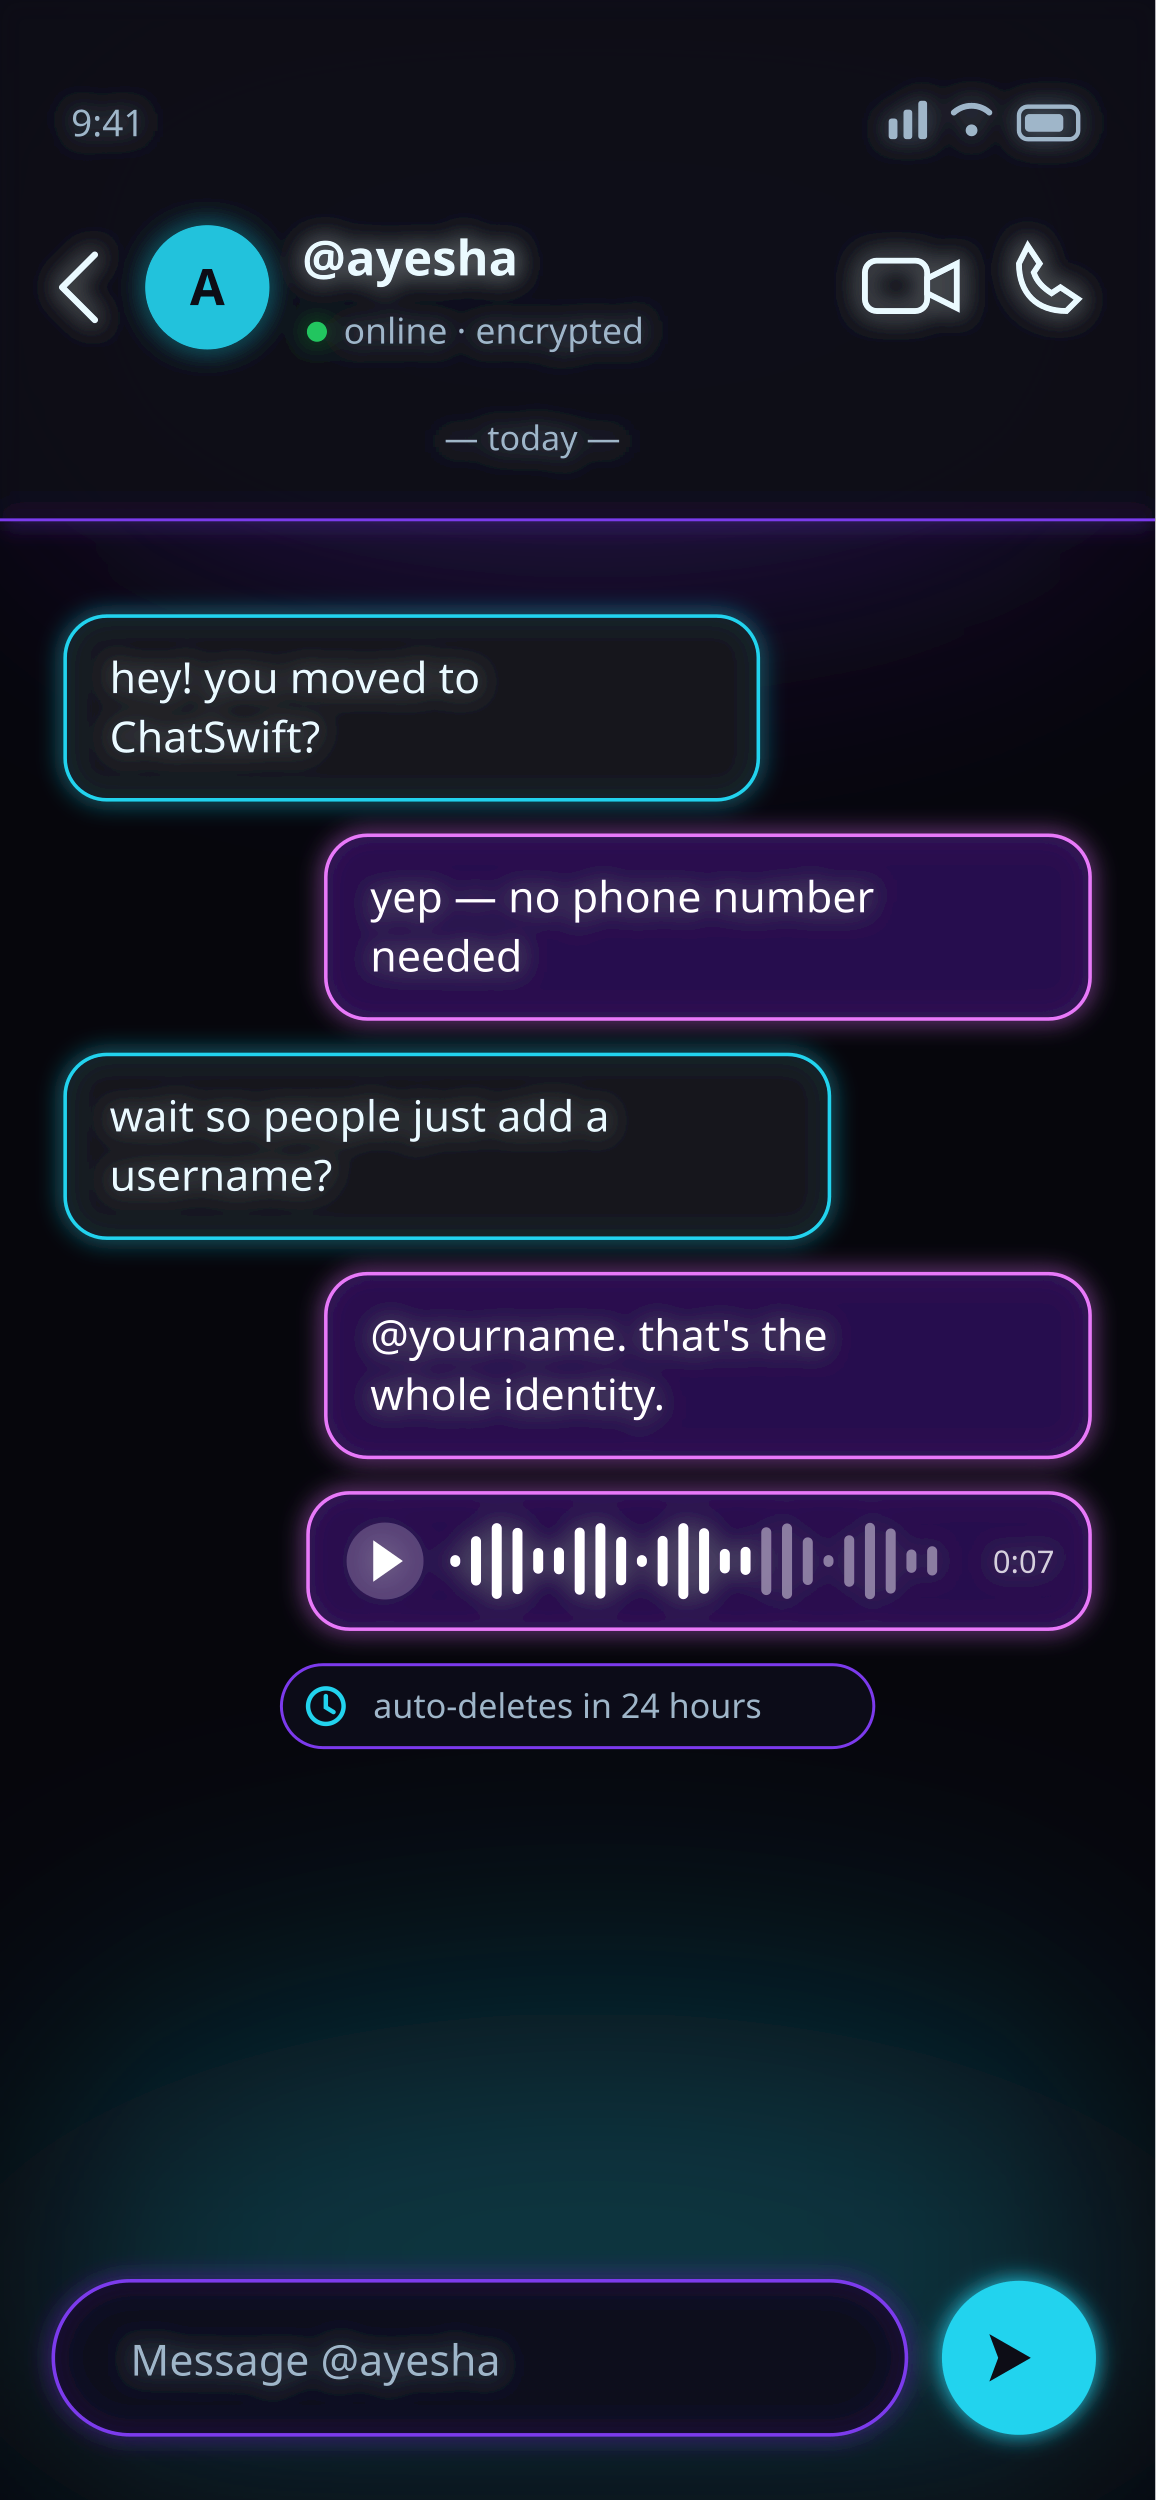
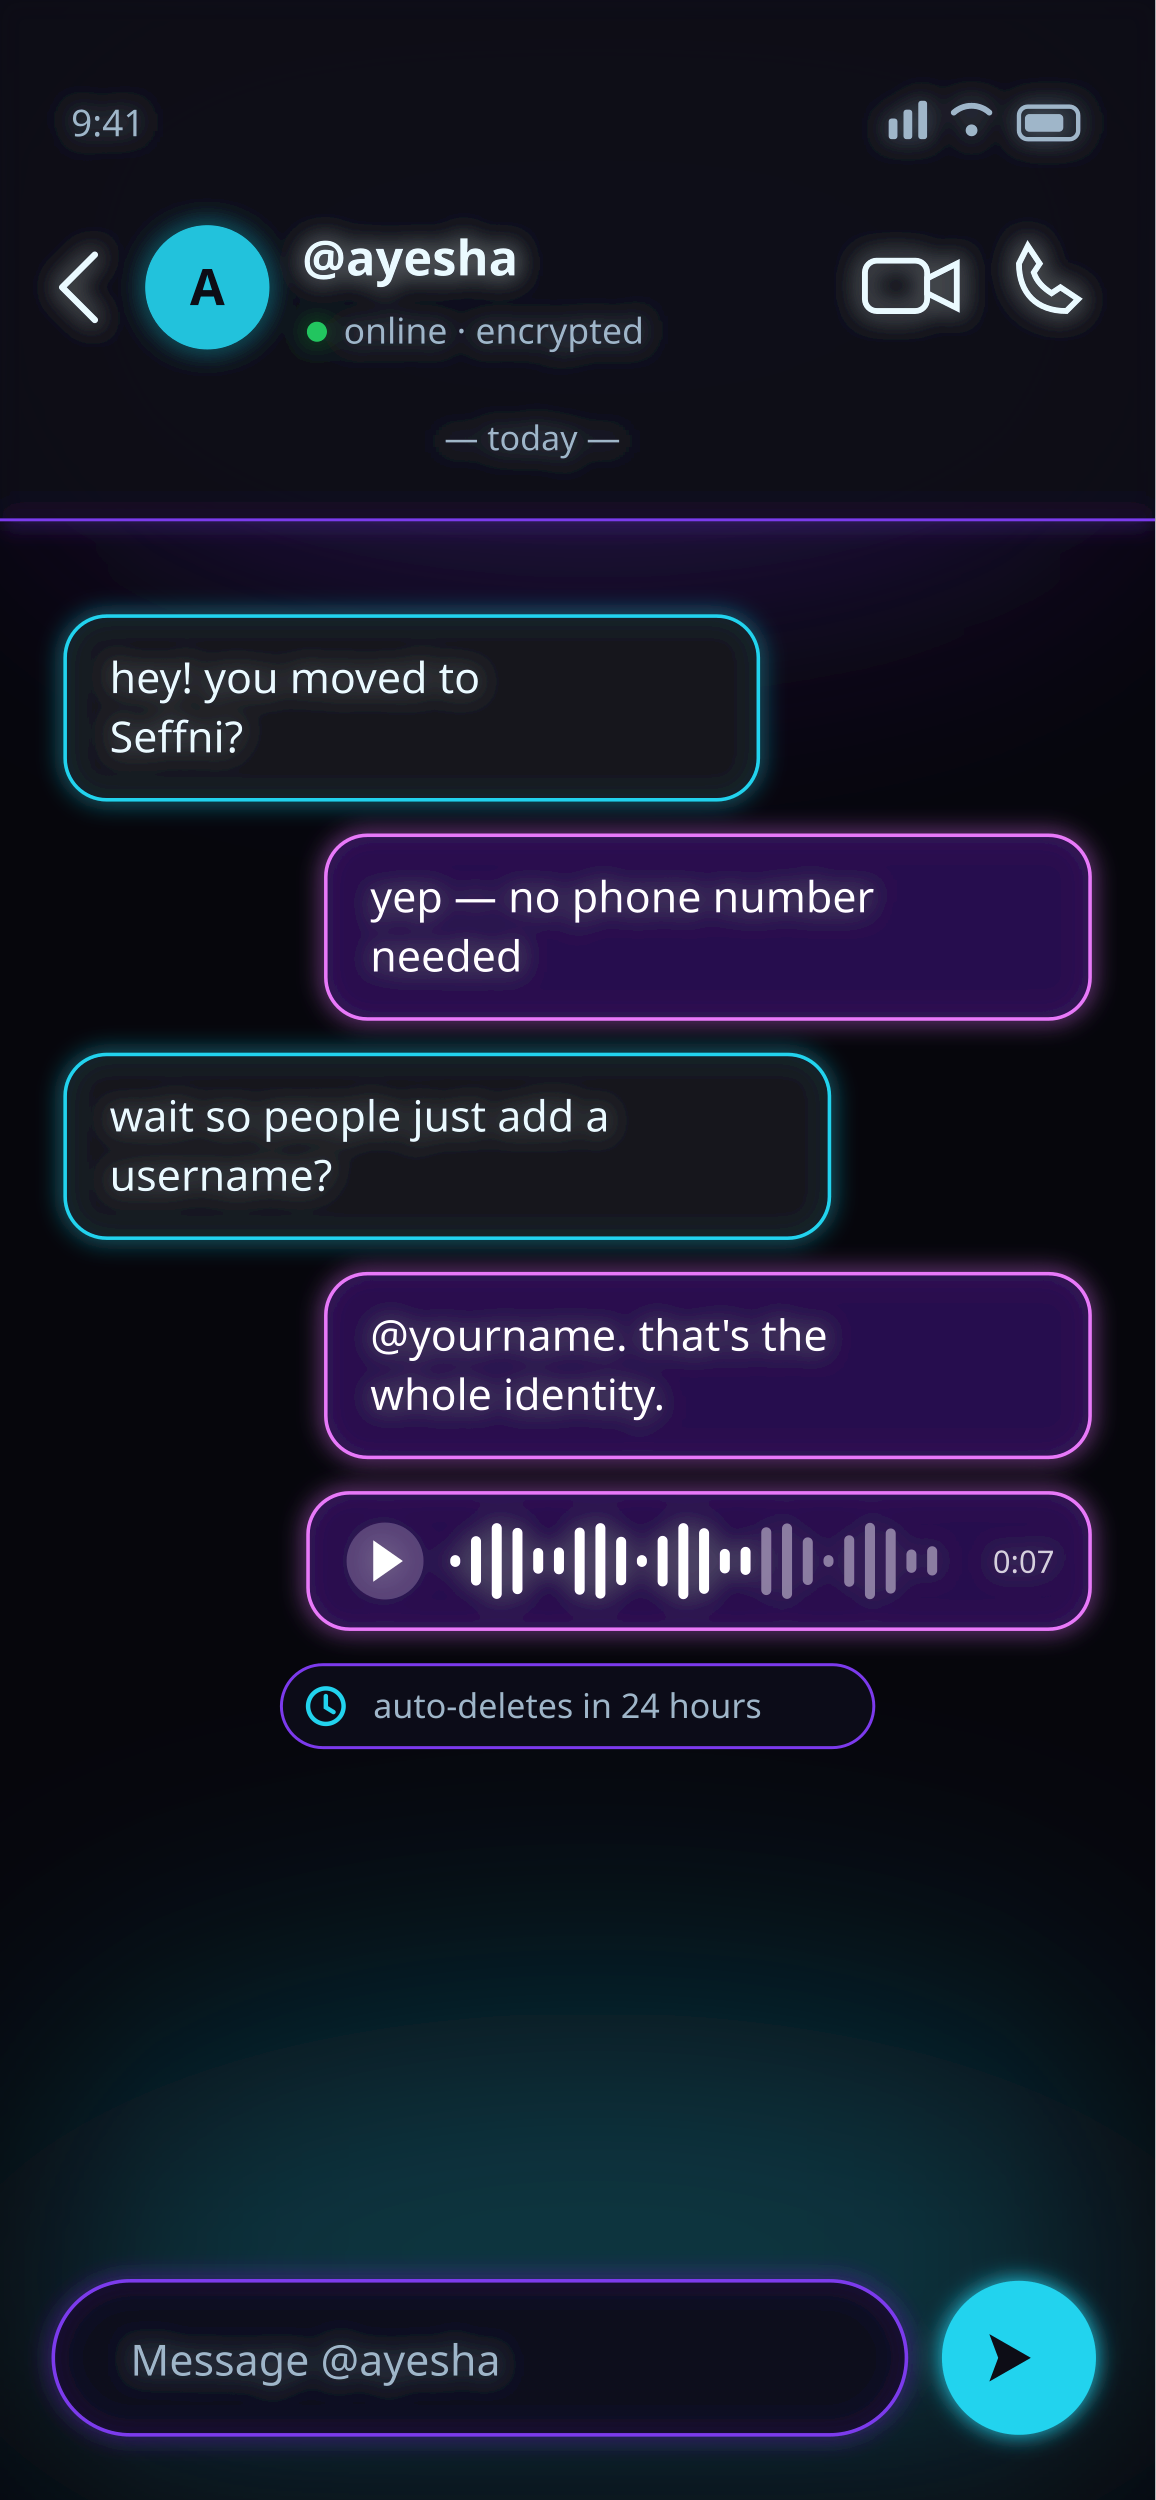
- <svg xmlns="http://www.w3.org/2000/svg" viewBox="0 0 390 844" width="390" height="844" role="img" aria-label="ChatSwift Neon Nights design preview">
+ <svg xmlns="http://www.w3.org/2000/svg" viewBox="0 0 390 844" width="390" height="844" role="img" aria-label="Seffni Neon Nights design preview">
  <defs>
    <filter id="soft" x="-50%" y="-50%" width="200%" height="200%">
      <feGaussianBlur stdDeviation="55" />
    </filter>
    <filter id="ng" x="-60%" y="-60%" width="220%" height="220%">
      <feGaussianBlur stdDeviation="4" result="b" />
      <feMerge>
        <feMergeNode in="b" />
        <feMergeNode in="SourceGraphic" />
      </feMerge>
    </filter>
    <clipPath id="scr">
      <rect width="390" height="844" rx="0" />
    </clipPath>
  </defs>
  <g clip-path="url(#scr)">
    <rect width="390" height="844" fill="#06060c" />
    <g filter="url(#soft)">
      <ellipse cx="200" cy="90" rx="200" ry="90" fill="#7c3aed" opacity=".38" />
      <ellipse cx="200" cy="780" rx="220" ry="100" fill="#22d3ee" opacity=".26" />
    </g>
    <g filter="url(#ng)">
      <rect x="0" y="0" width="390" height="176" rx="0" fill="rgba(14,14,26,.85)" opacity=".97" />
      <rect x="0" y="175" width="390" height="1" fill="#7c3aed" />
      <text x="24" y="46" font-family="Outfit,Segoe UI,sans-serif" font-size="12.5" fill="#9fb6c9">9:41</text>
      <g transform="translate(300,36)" fill="#9fb6c9">
        <rect x="0" y="4" width="3" height="7" rx="1" />
        <rect x="5" y="1" width="3" height="10" rx="1" />
        <rect x="10" y="-2" width="3" height="13" rx="1" />
        <path d="M22 2a9 9 0 0 1 12 0" stroke="#9fb6c9" stroke-width="2" fill="none" stroke-linecap="round" />
        <circle cx="28" cy="8" r="2" />
        <rect x="44" y="0" width="20" height="11" rx="3" stroke="#9fb6c9" stroke-width="1.5" fill="none" />
        <rect x="46" y="2.5" width="13" height="6" rx="1.5" />
      </g>
      <path d="M32 108l-11-11 11-11" stroke="#eafaff" stroke-width="2.2" fill="none" stroke-linecap="round" stroke-linejoin="round" />
      <circle cx="70" cy="97" r="21" fill="#22d3ee" opacity=".9" />
      <text x="70" y="103" text-anchor="middle" font-family="Outfit,Segoe UI,sans-serif" font-size="17" font-weight="700" fill="#0a0a12">A</text>
      <text x="102" y="93" font-family="Outfit,Segoe UI,sans-serif" font-size="16.5" font-weight="600" fill="#eafaff">@ayesha</text>
      <circle cx="107" cy="112" r="3.4" fill="#22c55e" />
      <text x="116" y="116" font-family="Outfit,Segoe UI,sans-serif" font-size="12" fill="#9fb6c9">online · encrypted</text>
      <g transform="translate(292,86)" stroke="#eafaff" stroke-width="2" fill="none" stroke-linecap="round">
        <rect x="0" y="2" width="21" height="17" rx="4" />
        <path d="M21 8l10-5v15l-10-5z" />
      </g>
      <g transform="translate(342,86)" stroke="#eafaff" stroke-width="2" fill="none" stroke-linecap="round">
        <path d="M2 3c0 10 6 16 16 16l4-4-6-4-3 2c-3-2-5-4-6-7l2-3-4-6z" />
      </g>
      <text x="150" y="152" font-family="Outfit,Segoe UI,sans-serif" font-size="11.5" fill="#9fb6c9">— today —</text>
    </g>
    <g filter="url(#ng)">
      <rect x="22" y="208" width="234" height="62" rx="14" fill="rgba(18,18,32,.9)" stroke="#22d3ee" stroke-width="1.2" />
      <text x="37" y="234" font-family="Outfit,Segoe UI,sans-serif" font-size="14.5" fill="#eafaff">hey! you moved to</text>
-       <text x="37" y="254" font-family="Outfit,Segoe UI,sans-serif" font-size="14.5" fill="#eafaff">ChatSwift?</text>
+       <text x="37" y="254" font-family="Outfit,Segoe UI,sans-serif" font-size="14.5" fill="#eafaff">Seffni?</text>
    </g>
    <g filter="url(#ng)">
      <rect x="110" y="282" width="258" height="62" rx="14" fill="rgba(40,12,80,.9)" stroke="#e879f9" stroke-width="1.2" />
      <text x="125" y="308" font-family="Outfit,Segoe UI,sans-serif" font-size="14.5" fill="#ffffff">yep — no phone number</text>
      <text x="125" y="328" font-family="Outfit,Segoe UI,sans-serif" font-size="14.5" fill="#ffffff">needed</text>
    </g>
    <g filter="url(#ng)">
      <rect x="22" y="356" width="258" height="62" rx="14" fill="rgba(18,18,32,.9)" stroke="#22d3ee" stroke-width="1.2" />
      <text x="37" y="382" font-family="Outfit,Segoe UI,sans-serif" font-size="14.5" fill="#eafaff">wait so people just add a</text>
      <text x="37" y="402" font-family="Outfit,Segoe UI,sans-serif" font-size="14.5" fill="#eafaff">username?</text>
    </g>
    <g filter="url(#ng)">
      <rect x="110" y="430" width="258" height="62" rx="14" fill="rgba(40,12,80,.9)" stroke="#e879f9" stroke-width="1.2" />
      <text x="125" y="456" font-family="Outfit,Segoe UI,sans-serif" font-size="14.5" fill="#ffffff">@yourname. that's the</text>
      <text x="125" y="476" font-family="Outfit,Segoe UI,sans-serif" font-size="14.5" fill="#ffffff">whole identity.</text>
    </g>
    <g filter="url(#ng)">
      <rect x="104" y="504" width="264" height="46" rx="14" fill="rgba(40,12,80,.9)" stroke="#e879f9" stroke-width="1.2" />
      <circle cx="130" cy="527" r="13" fill="#ffffff" opacity=".22" />
      <path d="M126 520l10 7-10 7z" fill="#fff" />
      <rect x="152" y="525.0" width="3.4" rx="1.7" height="4.0" fill="#ffffff" opacity="1" />
      <rect x="159" y="518.6" width="3.4" rx="1.7" height="16.7" fill="#ffffff" opacity="1" />
      <rect x="166" y="514.2" width="3.4" rx="1.7" height="25.6" fill="#ffffff" opacity="1" />
      <rect x="173" y="515.8" width="3.4" rx="1.7" height="22.4" fill="#ffffff" opacity="1" />
      <rect x="180" y="522.6" width="3.4" rx="1.7" height="8.7" fill="#ffffff" opacity="1" />
      <rect x="187" y="522.4" width="3.4" rx="1.7" height="9.1" fill="#ffffff" opacity="1" />
      <rect x="194" y="515.7" width="3.4" rx="1.7" height="22.7" fill="#ffffff" opacity="1" />
      <rect x="201" y="514.2" width="3.4" rx="1.7" height="25.5" fill="#ffffff" opacity="1" />
      <rect x="208" y="518.8" width="3.4" rx="1.7" height="16.4" fill="#ffffff" opacity="1" />
      <rect x="215" y="525.0" width="3.4" rx="1.7" height="4.0" fill="#ffffff" opacity="1" />
      <rect x="222" y="518.5" width="3.4" rx="1.7" height="17.1" fill="#ffffff" opacity="1" />
      <rect x="229" y="514.2" width="3.4" rx="1.7" height="25.7" fill="#ffffff" opacity="1" />
      <rect x="236" y="515.9" width="3.4" rx="1.7" height="22.2" fill="#ffffff" opacity="1" />
      <rect x="243" y="522.9" width="3.4" rx="1.7" height="8.3" fill="#ffffff" opacity="1" />
      <rect x="250" y="522.2" width="3.4" rx="1.7" height="9.5" fill="#ffffff" opacity="1" />
      <rect x="257" y="515.6" width="3.4" rx="1.7" height="22.9" fill="#ffffff" opacity="0.45" />
      <rect x="264" y="514.3" width="3.4" rx="1.7" height="25.5" fill="#ffffff" opacity="0.45" />
      <rect x="271" y="519.0" width="3.4" rx="1.7" height="16.1" fill="#ffffff" opacity="0.45" />
      <rect x="278" y="525.0" width="3.4" rx="1.7" height="4.0" fill="#ffffff" opacity="0.45" />
      <rect x="285" y="518.3" width="3.4" rx="1.7" height="17.4" fill="#ffffff" opacity="0.45" />
      <rect x="292" y="514.1" width="3.4" rx="1.7" height="25.8" fill="#ffffff" opacity="0.45" />
      <rect x="299" y="516.0" width="3.4" rx="1.7" height="22.0" fill="#ffffff" opacity="0.45" />
      <rect x="306" y="523.1" width="3.4" rx="1.7" height="7.9" fill="#ffffff" opacity="0.45" />
      <rect x="313" y="522.0" width="3.4" rx="1.7" height="9.9" fill="#ffffff" opacity="0.45" />
      <text x="356" y="531" text-anchor="end" font-family="Outfit,Segoe UI,sans-serif" font-size="10.5" fill="#ffffffcc">0:07</text>
    </g>
    <g>
      <rect x="95" y="562" width="200" height="28" rx="14" fill="rgba(14,14,26,.85)" stroke="#7c3aed" stroke-width="1" />
      <g transform="translate(110,576)" stroke="#22d3ee" stroke-width="1.5" fill="none" stroke-linecap="round">
        <circle cx="0" cy="0" r="6" />
        <path d="M0-3.4V.4l2.6 1.6" />
      </g>
      <text x="126" y="580" font-family="Outfit,Segoe UI,sans-serif" font-size="11.5" fill="#9fb6c9">auto-deletes in 24 hours</text>
    </g>
    <g filter="url(#ng)">
      <rect x="18" y="770" width="288" height="52" rx="26" fill="rgba(14,14,26,.85)" stroke="#7c3aed" stroke-width="1.2" />
      <text x="44" y="802" font-family="Outfit,Segoe UI,sans-serif" font-size="14.5" fill="#9fb6c9">Message @ayesha</text>
      <circle cx="344" cy="796" r="26" fill="#22d3ee" />
      <path d="M334 788l14 8-14 8 3-8z" fill="#0a0a12" />
    </g>
  </g>
  <g>
    <rect x="0" y="0" width="0" height="0" />
  </g>
</svg>
